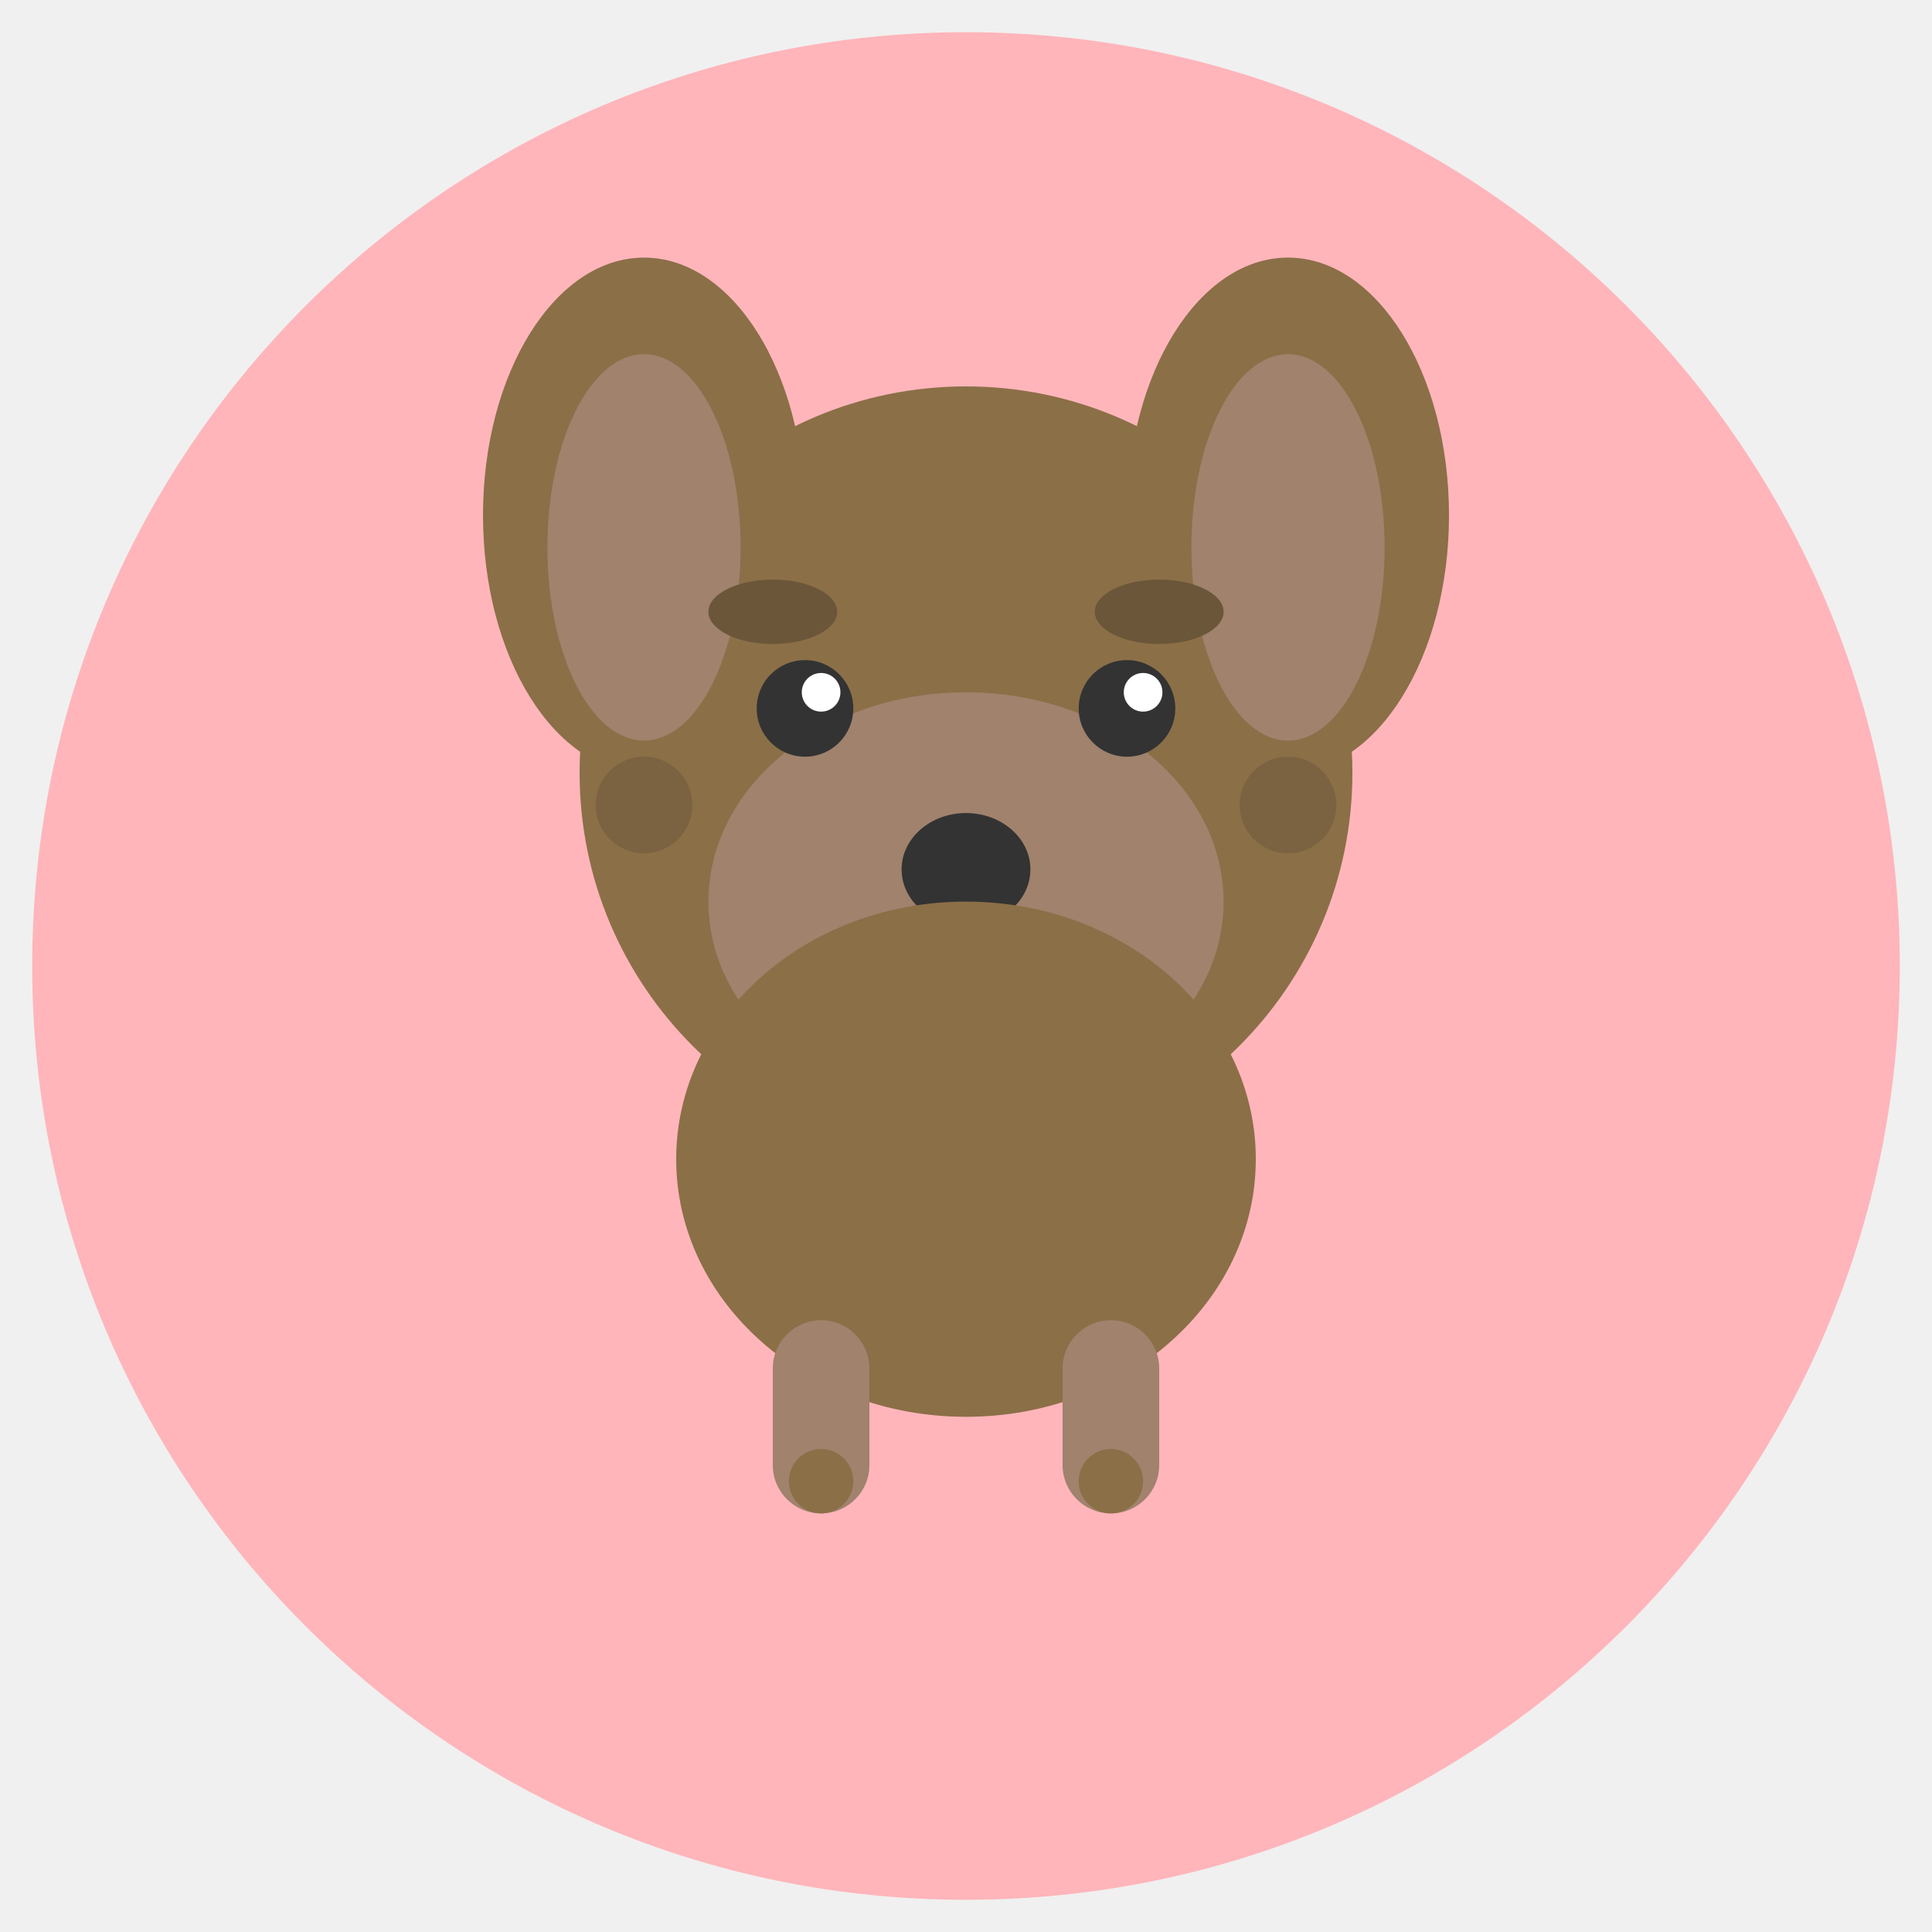
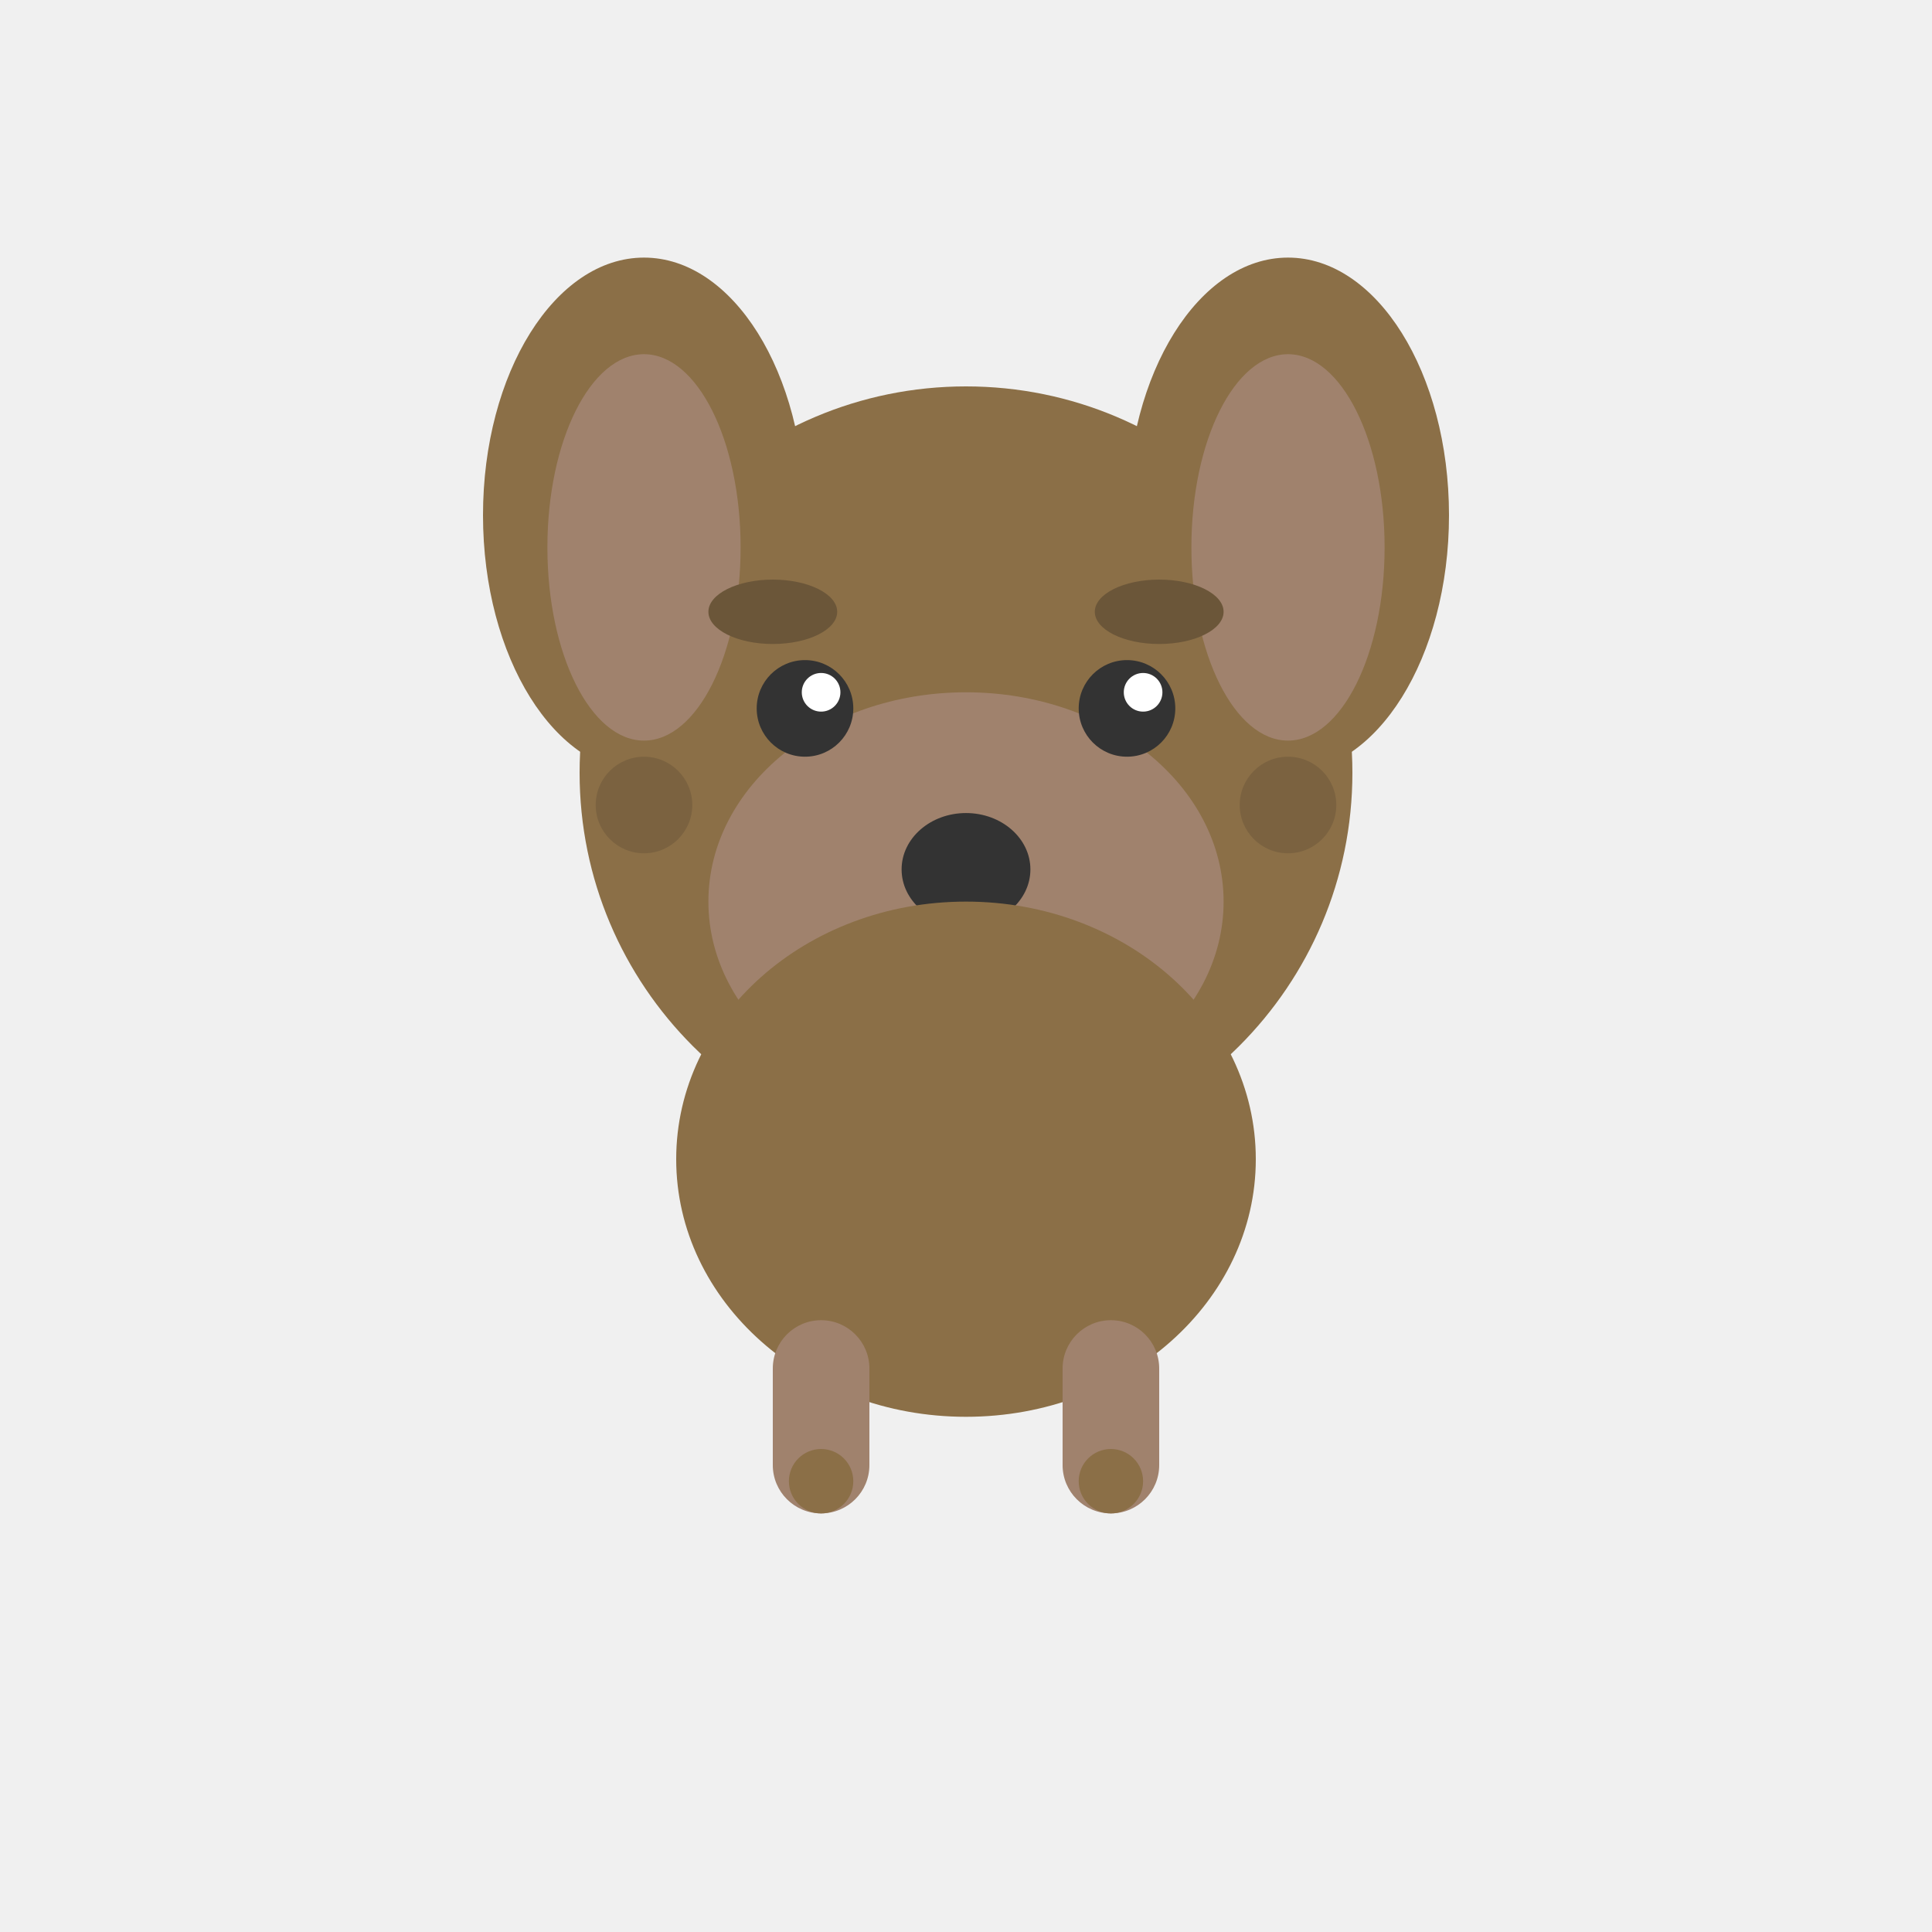
<svg xmlns="http://www.w3.org/2000/svg" viewBox="0 0 120 120">
-   <circle cx="60" cy="60" r="58" fill="#FFB5BA" />
  <circle cx="60" cy="48" r="24" fill="#8B6F47" />
  <ellipse cx="40" cy="32" rx="10" ry="16" fill="#8B6F47" />
  <ellipse cx="40" cy="34" rx="6" ry="12" fill="#A0826D" />
  <ellipse cx="80" cy="32" rx="10" ry="16" fill="#8B6F47" />
  <ellipse cx="80" cy="34" rx="6" ry="12" fill="#A0826D" />
  <ellipse cx="60" cy="56" rx="16" ry="13" fill="#A0826D" />
  <ellipse cx="60" cy="54" rx="4" ry="3.5" fill="#333333" />
  <path d="M 60 54 Q 60 60 55 61" stroke="#333333" stroke-width="1" fill="none" stroke-linecap="round" />
  <path d="M 60 54 Q 60 60 65 61" stroke="#333333" stroke-width="1" fill="none" stroke-linecap="round" />
  <ellipse cx="60" cy="63" rx="3" ry="2.5" fill="#FF69B4" />
  <circle cx="50" cy="44" r="3" fill="#333333" />
  <circle cx="70" cy="44" r="3" fill="#333333" />
  <circle cx="51" cy="43" r="1.2" fill="white" />
  <circle cx="71" cy="43" r="1.2" fill="white" />
  <ellipse cx="48" cy="38" rx="4" ry="2" fill="#6B5639" />
  <ellipse cx="72" cy="38" rx="4" ry="2" fill="#6B5639" />
  <circle cx="40" cy="50" r="3" fill="#6B5639" opacity="0.5" />
  <circle cx="80" cy="50" r="3" fill="#6B5639" opacity="0.5" />
  <ellipse cx="60" cy="72" rx="18" ry="16" fill="#8B6F47" />
  <rect x="48" y="82" width="6" height="12" rx="3" fill="#A0826D" />
  <rect x="66" y="82" width="6" height="12" rx="3" fill="#A0826D" />
  <circle cx="51" cy="92" r="2" fill="#8B6F47" />
  <circle cx="69" cy="92" r="2" fill="#8B6F47" />
</svg>
